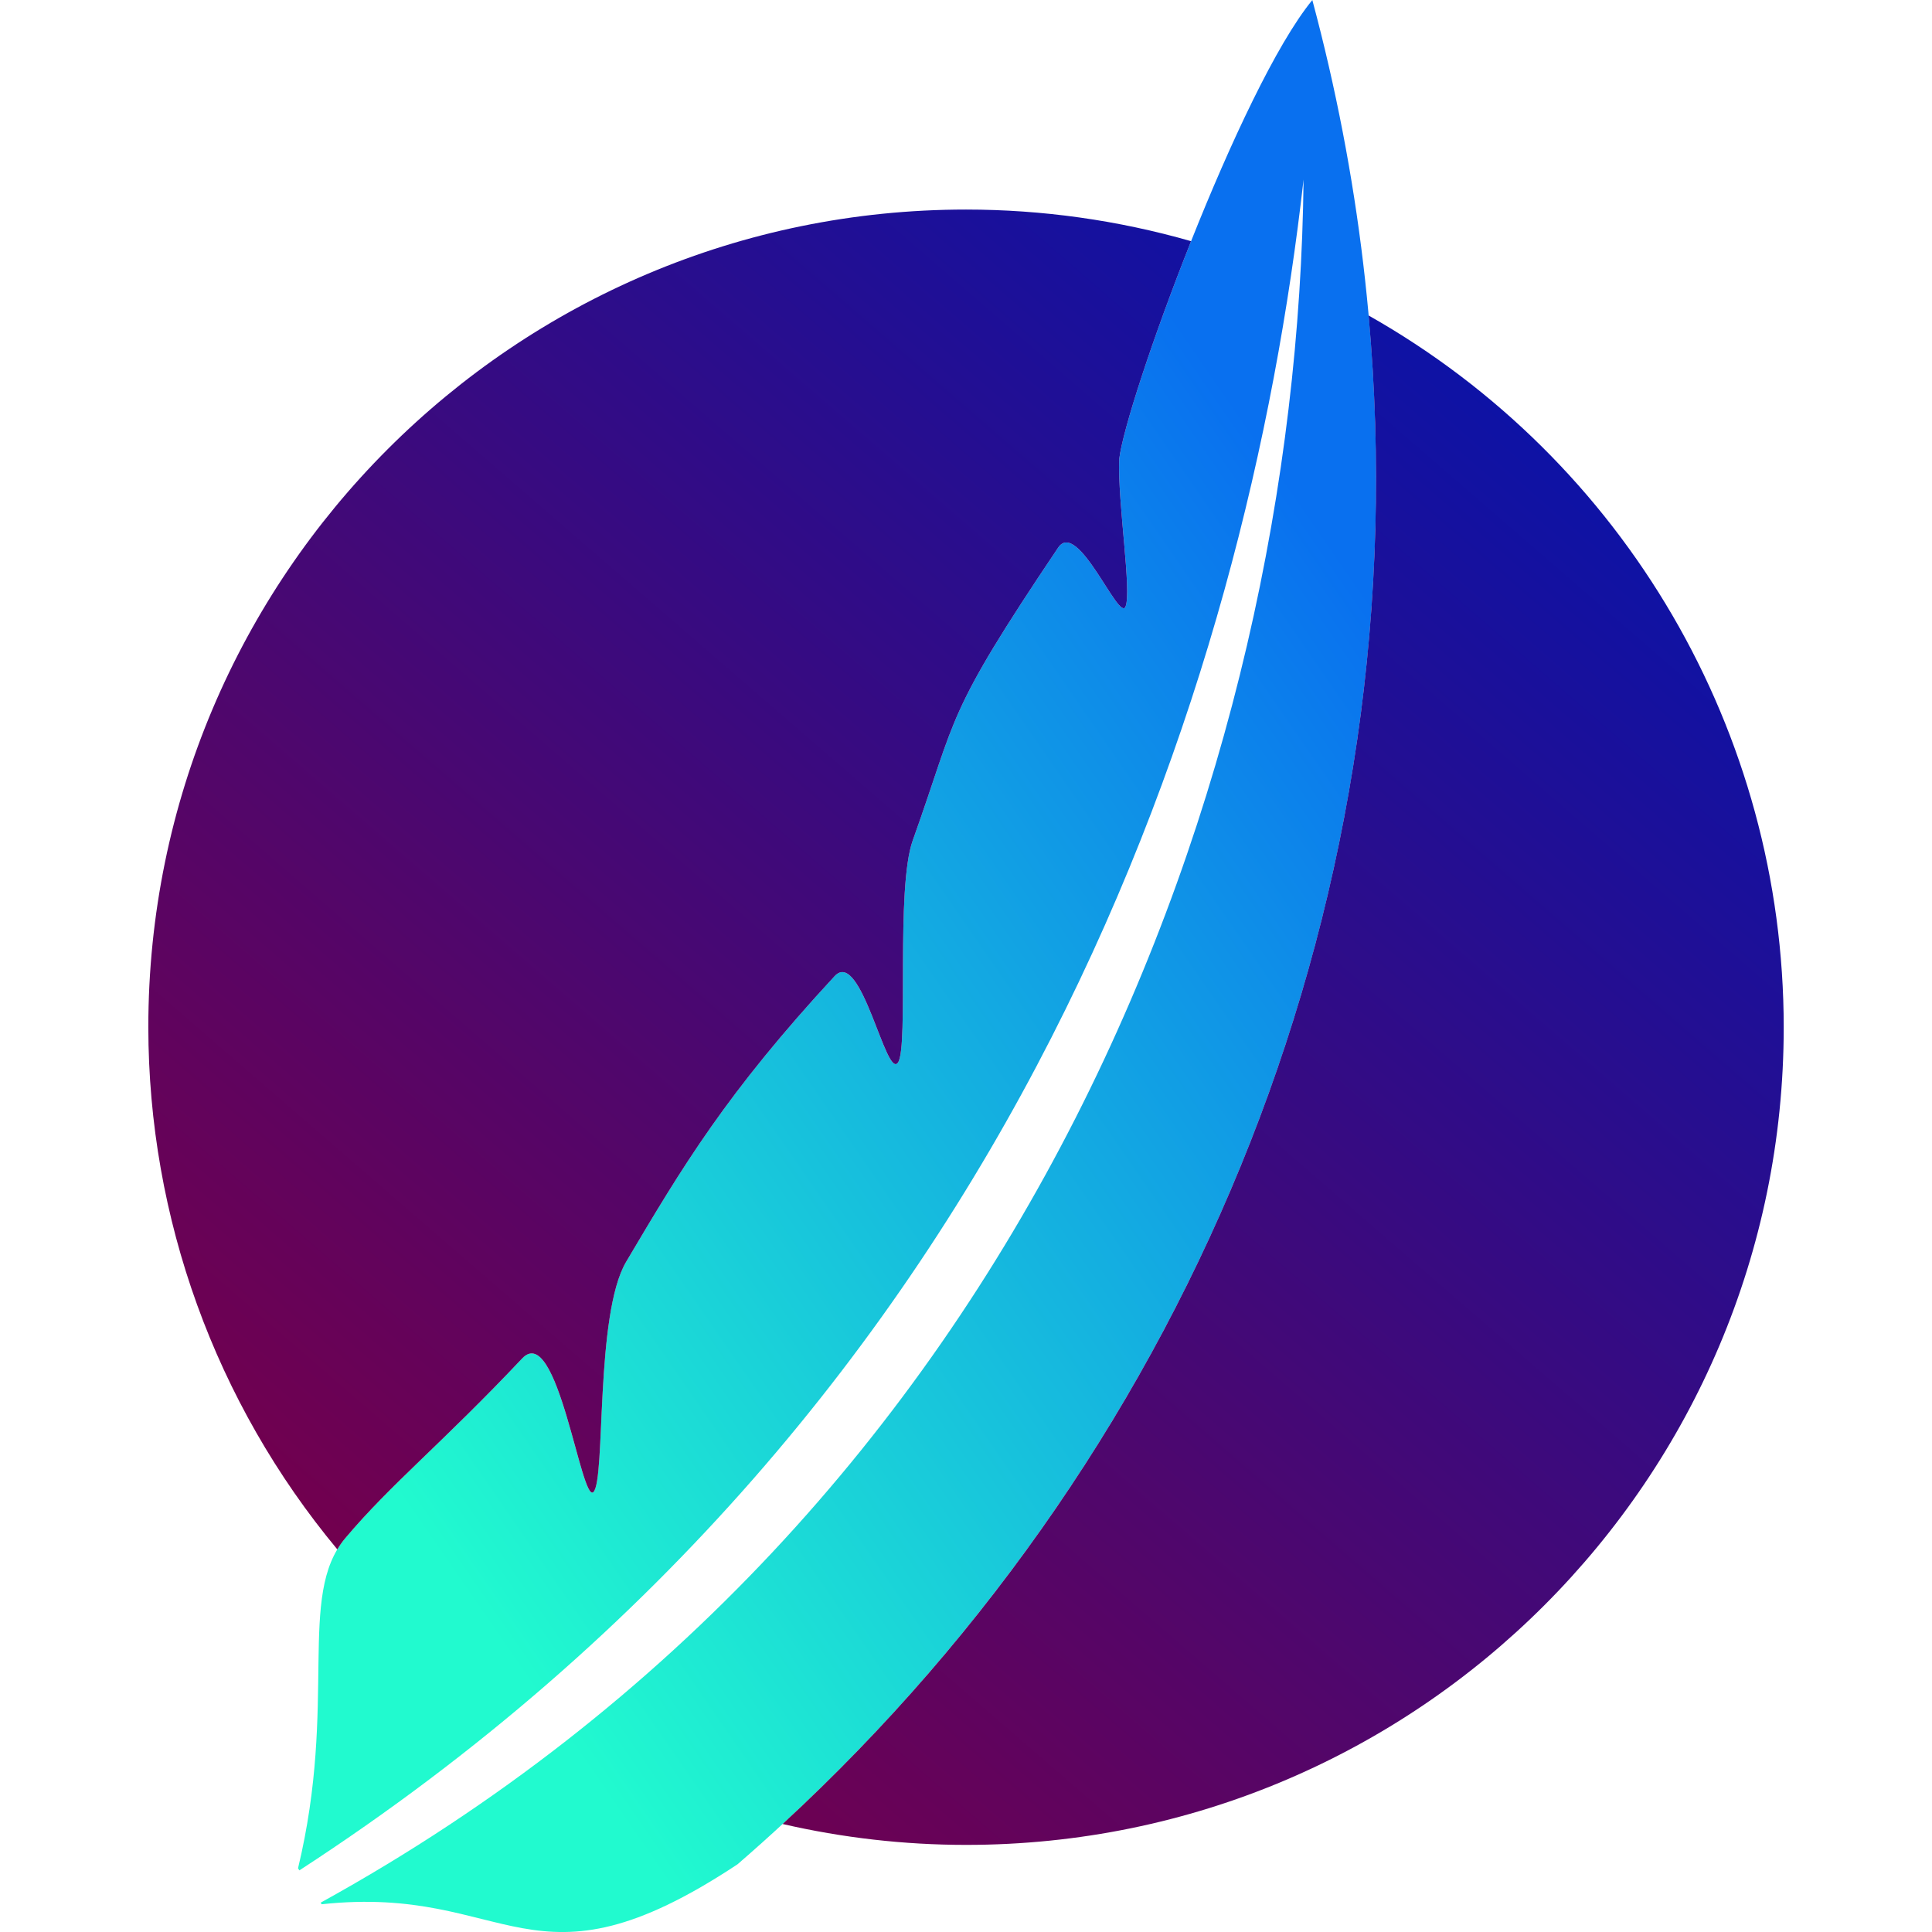
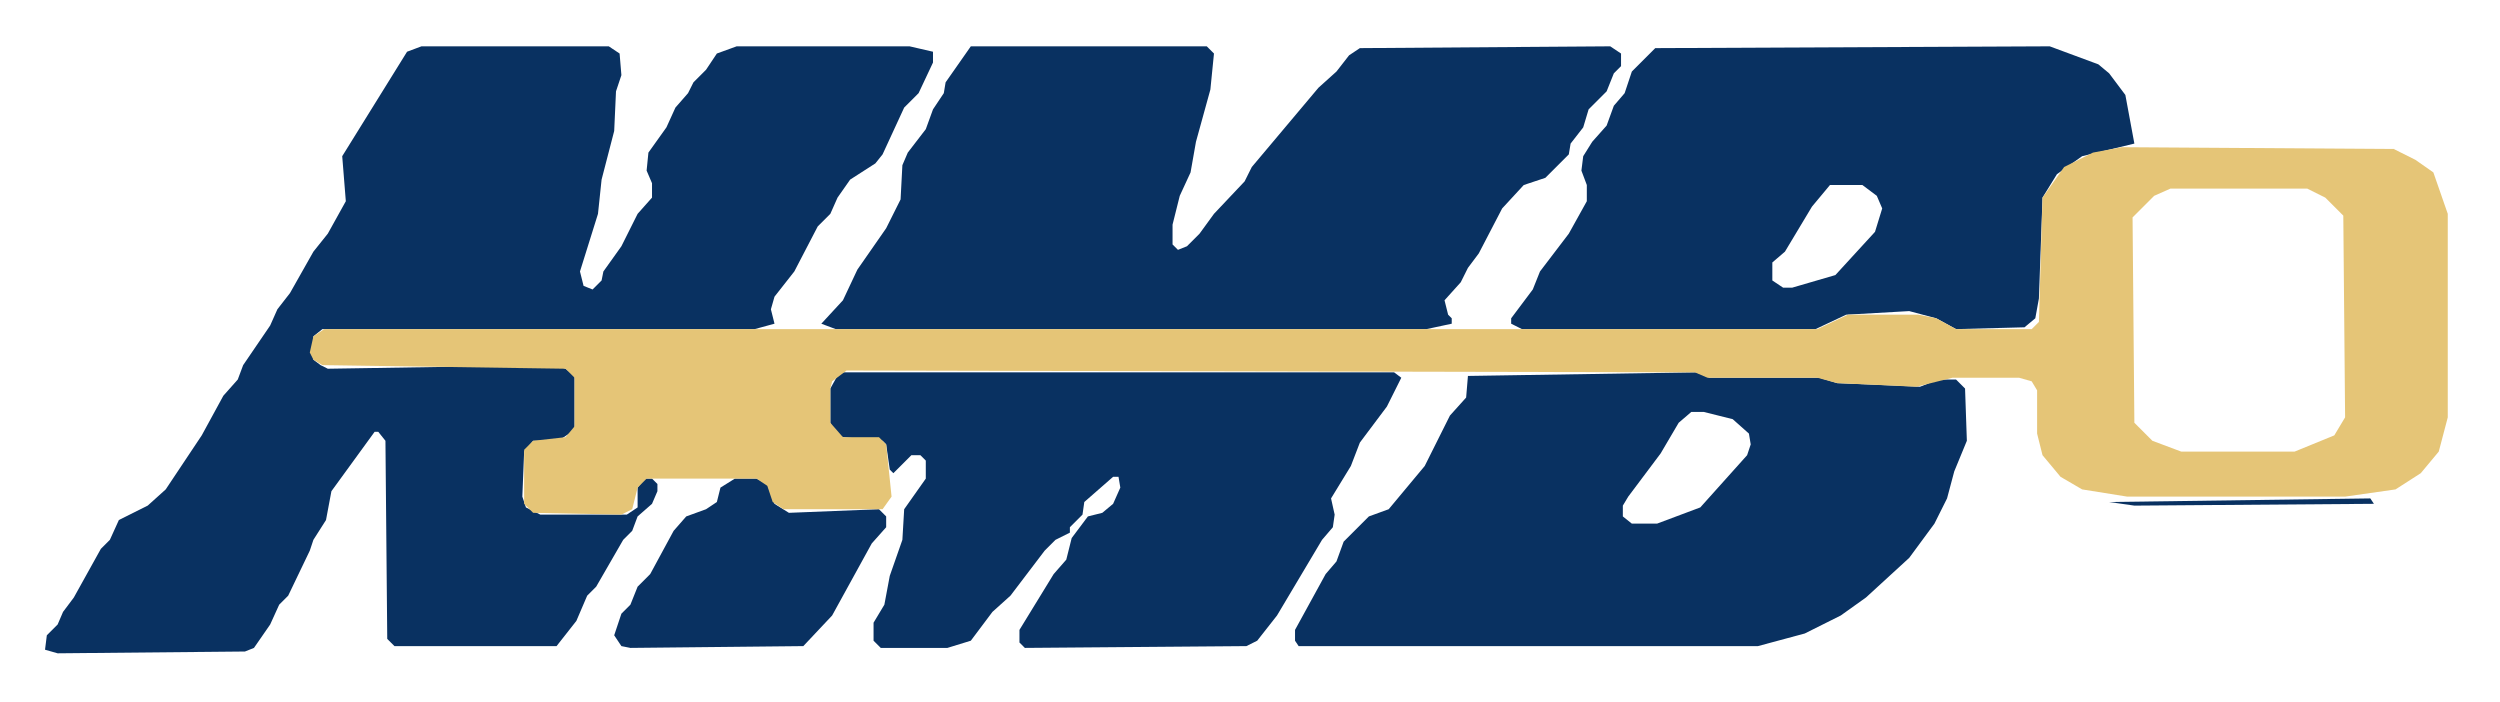
- <svg xmlns="http://www.w3.org/2000/svg" xmlns:xlink="http://www.w3.org/1999/xlink" width="512" height="512" version="1.1" viewBox="0 0 512 512">
-   <defs>
-     <linearGradient id="linearGradient22708">
-       <stop stop-color="#21facf" offset="0" />
-       <stop stop-color="#0970ef" offset="1" />
-     </linearGradient>
-     <linearGradient id="linearGradient6949" x1="68.454" x2="198.59" y1="246.73" y2="96.35" gradientTransform="translate(-5.754,-56.594)" gradientUnits="userSpaceOnUse">
-       <stop stop-color="#72004e" offset="0" />
-       <stop stop-color="#0015b1" offset="1" />
-     </linearGradient>
-     <linearGradient id="linearGradient22718" x1="56.735" x2="155.2" y1="246.96" y2="58.575" gradientUnits="userSpaceOnUse">
-       <stop stop-color="#4f00da" offset="0" />
-       <stop stop-color="#e5311b" offset="1" />
-     </linearGradient>
-     <linearGradient id="linearGradient23463" x1="68.454" x2="198.59" y1="246.73" y2="96.35" gradientUnits="userSpaceOnUse" xlink:href="#linearGradient22708" />
-     <linearGradient id="linearGradient903" x1="54.478" x2="192.1" y1="247.56" y2="9.809" gradientTransform="matrix(.87923 0 0 .87923 -9.551 48.787)" gradientUnits="userSpaceOnUse">
-       <stop stop-color="#dc180d" offset="0" />
-       <stop stop-color="#f96e20" offset=".5" />
-       <stop stop-color="#f4ce41" offset="1" />
-     </linearGradient>
-     <linearGradient id="linearGradient918" x1="39.468" x2="154.99" y1="204.22" y2="124.47" gradientUnits="userSpaceOnUse" xlink:href="#linearGradient22708" />
-   </defs>
-   <g transform="matrix(2.473 0 0 2.473 -4.8978 -4.8812)">
-     <path transform="translate(-5.5496,-57.412)" d="m148.16 59.393c-7.71 9.399-19.951 42.888-20.696 49.204-0.17 4.674 1.373 14.231 0.672 15.805-0.719 1.613-5.117-9.446-7.215-6.327-12.219 18.168-10.7 17.731-15.582 31.378-1.836 5.131-0.424 21.99-1.567 23.773-1.273 1.987-3.962-12.31-6.806-9.236-11.603 12.54-16.279 20.379-22.336 30.607-3.359 5.673-2.182 23.33-3.506 24.674-1.302 1.321-3.857-18.326-7.644-14.309-8.519 9.038-14.054 13.441-18.946 19.252-5.198 6.174-0.783 17.584-5.067 35.383l0.145 0.221c77.447-50.308 101.52-127.16 107.61-181.19-0.681 63.93-29.41 142.78-105.33 184.65l0.113 0.171c20.241-2.181 22.307 10.458 44.562-4.284 55.792-48.277 81.856-124.29 61.593-199.78z" display="none" fill="url(#linearGradient903)" />
-     <path transform="translate(-5.5498,-57.412)" d="m148.16 59.393c-7.71 9.399-19.951 42.888-20.696 49.204-0.17 4.674 1.373 14.231 0.672 15.805-0.719 1.613-5.117-9.446-7.215-6.327-12.219 18.168-10.7 17.731-15.582 31.378-1.836 5.131-0.424 21.99-1.567 23.773-1.273 1.987-3.962-12.31-6.806-9.236-11.603 12.54-16.279 20.379-22.336 30.607-3.359 5.673-2.182 23.33-3.506 24.674-1.302 1.321-3.857-18.326-7.644-14.309-8.519 9.038-14.054 13.441-18.946 19.252-5.198 6.174-0.783 17.584-5.067 35.383l0.145 0.221c77.447-50.308 101.52-127.16 107.61-181.19-0.681 63.93-29.41 142.78-105.33 184.65l0.113 0.171c20.241-2.181 22.307 10.458 44.562-4.284 55.792-48.277 81.856-124.29 61.593-199.78z" fill="url(#linearGradient918)" />
-     <g transform="translate(0 2.0218e-5)">
-       <path transform="translate(-5.7543,-56.594)" d="m111.25 81.024c-48.394-1.5e-5 -87.625 39.231-87.625 87.625 0.017 20.443 7.182 40.236 20.253 55.954 0.252-0.422 0.536-0.824 0.858-1.206 4.892-5.81 10.427-10.214 18.946-19.252 3.787-4.018 6.341 15.63 7.644 14.309 1.324-1.344 0.147-19.001 3.506-24.674 6.056-10.228 10.733-18.067 22.336-30.607 2.844-3.074 5.533 11.223 6.806 9.236 1.142-1.782-0.269-18.641 1.566-23.773 4.882-13.647 3.363-13.21 15.582-31.378 2.098-3.119 6.496 7.94 7.215 6.327 0.701-1.573-0.842-11.131-0.672-15.805 0.372-3.15 3.604-13.059 7.705-23.367-7.843-2.247-15.962-3.388-24.12-3.389zm43.142 11.356c5.566 61.595-18.426 120.7-62.796 161.65 6.446 1.486 13.04 2.237 19.655 2.239 48.394 1e-5 87.625-39.231 87.625-87.625-3.1e-4 -31.581-16.995-60.719-44.484-76.268z" display="none" fill="url(#linearGradient22718)" />
-       <path transform="translate(-5.754,-56.594)" d="m111.25 81.024c-48.394-1.5e-5 -87.625 39.231-87.625 87.625 0.017 20.443 7.182 40.236 20.253 55.954 0.252-0.422 0.536-0.824 0.858-1.206 4.892-5.81 10.427-10.214 18.946-19.252 3.787-4.018 6.341 15.63 7.644 14.309 1.324-1.344 0.147-19.001 3.506-24.674 6.056-10.228 10.733-18.067 22.336-30.607 2.844-3.074 5.533 11.223 6.806 9.236 1.142-1.782-0.269-18.641 1.566-23.773 4.882-13.647 3.363-13.21 15.582-31.378 2.098-3.119 6.496 7.94 7.215 6.327 0.701-1.573-0.842-11.131-0.672-15.805 0.372-3.15 3.604-13.059 7.705-23.367-7.843-2.247-15.962-3.388-24.12-3.389zm43.142 11.356c5.566 61.595-18.426 120.7-62.796 161.65 6.446 1.486 13.04 2.237 19.655 2.239 48.394 1e-5 87.625-39.231 87.625-87.625-3.1e-4 -31.581-16.995-60.719-44.484-76.268z" display="none" fill="url(#linearGradient23463)" />
-       <path d="m105.5 24.43c-48.394-1.5e-5 -87.625 39.231-87.625 87.625 0.017 20.443 7.182 40.236 20.253 55.954 0.252-0.422 0.536-0.824 0.858-1.206 4.892-5.81 10.427-10.214 18.946-19.252 3.787-4.018 6.341 15.63 7.644 14.309 1.324-1.344 0.147-19.001 3.506-24.674 6.056-10.228 10.733-18.067 22.336-30.607 2.844-3.074 5.533 11.223 6.806 9.236 1.142-1.782-0.269-18.641 1.566-23.773 4.882-13.647 3.363-13.21 15.582-31.378 2.098-3.119 6.496 7.94 7.215 6.327 0.701-1.573-0.842-11.131-0.672-15.805 0.372-3.15 3.604-13.059 7.705-23.367-7.843-2.247-15.962-3.388-24.12-3.389zm43.142 11.356c5.566 61.595-18.426 120.7-62.796 161.65 6.446 1.486 13.04 2.237 19.655 2.239 48.394 1e-5 87.625-39.231 87.625-87.625-3.1e-4 -31.581-16.995-60.719-44.484-76.268z" fill="url(#linearGradient6949)" />
-     </g>
-   </g>
+ <svg xmlns="http://www.w3.org/2000/svg" viewBox="0 0 138.8 38.8" width="139" height="39" role="img" aria-label="NMB">
+   <path fill="#093161" fill-rule="evenodd" d="M117.1 27.8 118.5 28.0 131.8 27.9 131.6 27.6ZM49.2 28.6 48.8 28.2 43.8 28.4 43.0 27.9 42.6 26.8 42.0 26.5 40.8 26.5 40.0 27.0 39.8 27.8 39.2 28.2 38.1 28.6 37.4 29.4 36.1 31.8 35.4 32.5 35.0 33.5 34.5 34.0 34.1 35.2 34.5 35.8 35.0 35.9 44.6 35.8 46.2 34.1 48.4 30.1 49.2 29.2ZM71.9 35.5 72.1 35.8 97.6 35.8 100.2 35.1 102.2 34.1 103.6 33.1 106.0 30.9 107.4 29.0 108.1 27.6 108.5 26.1 109.2 24.4 109.1 21.5 108.6 21.0 107.6 21.0 106.6 21.4 102.0 21.2 101.0 20.9 94.9 20.9 94.2 20.6 81.5 20.8 81.4 22.0 80.5 23.0 79.1 25.8 77.1 28.2 76.0 28.6 74.6 30.0 74.2 31.1 73.6 31.8 71.9 34.9ZM97.1 24.0 97.2 24.6 97.0 25.2 94.4 28.1 92.0 29.0 90.6 29.0 90.1 28.6 90.1 28.0 90.4 27.5 92.2 25.1 93.2 23.4 93.9 22.8 94.6 22.8 96.2 23.2ZM48.5 35.5 48.9 35.9 52.6 35.9 53.9 35.5 55.1 33.9 56.1 33.0 58.0 30.5 58.6 29.9 59.4 29.5 59.4 29.2 60.1 28.5 60.2 27.8 61.8 26.4 62.1 26.4 62.2 27.0 61.8 27.9 61.2 28.4 60.4 28.6 59.5 29.8 59.2 31.0 58.5 31.8 56.6 34.9 56.6 35.6 56.9 35.9 69.2 35.8 69.8 35.5 70.9 34.1 73.4 29.9 74.0 29.2 74.1 28.5 73.9 27.6 75.0 25.8 75.5 24.5 77.0 22.5 77.8 20.9 77.4 20.6 46.6 20.6 46.1 21.5 46.1 23.4 46.4 24.0 46.8 24.2 49.0 24.4 49.2 24.6 49.4 26.0 49.6 26.2 50.6 25.2 51.1 25.2 51.4 25.5 51.4 26.5 50.2 28.2 50.1 29.9 49.4 31.9 49.1 33.5 48.5 34.5ZM83.9 17.9 84.5 18.2 100.8 18.2 102.5 17.4 106.0 17.2 107.5 17.6 108.6 18.2 112.4 18.1 113.0 17.6 113.2 16.5 113.4 10.9 114.2 9.6 115.6 8.6 118.5 7.9 118.0 5.2 117.1 4.0 116.5 3.5 113.8 2.5 91.9 2.6 90.6 3.9 90.2 5.1 89.6 5.8 89.2 6.9 88.4 7.8 87.9 8.6 87.8 9.4 88.1 10.2 88.1 11.1 87.1 12.9 85.5 15.0 85.1 16.0 83.9 17.6ZM104.2 10.8 104.5 11.5 104.1 12.8 101.9 15.2 99.5 15.9 99.0 15.9 98.4 15.5 98.4 14.5 99.1 13.9 100.6 11.4 101.6 10.2 103.4 10.2ZM51.8 2.8 50.5 2.5 40.9 2.5 39.8 2.9 39.2 3.8 38.5 4.5 38.2 5.1 37.5 5.9 37.0 7.0 36.0 8.4 35.9 9.4 36.2 10.1 36.2 10.9 35.4 11.8 34.5 13.6 33.5 15.0 33.4 15.5 32.9 16.0 32.4 15.8 32.2 15.0 33.2 11.8 33.4 9.9 34.1 7.2 34.2 5.0 34.5 4.1 34.4 2.9 33.8 2.5 23.4 2.5 22.6 2.8 19.0 8.6 19.2 11.1 18.2 12.9 17.4 13.9 16.1 16.2 15.4 17.1 15.0 18.0 13.5 20.2 13.2 21.0 12.4 21.9 11.2 24.1 9.2 27.1 8.2 28.0 6.6 28.8 6.1 29.9 5.6 30.4 4.1 33.1 3.5 33.9 3.2 34.6 2.6 35.2 2.5 36.0 3.2 36.2 13.6 36.1 14.1 35.9 15.0 34.6 15.5 33.5 16.0 33.0 17.2 30.5 17.4 29.9 18.1 28.8 18.4 27.2 20.8 23.9 21.0 23.9 21.4 24.4 21.5 35.4 21.9 35.8 30.9 35.8 32.0 34.4 32.6 33.0 33.1 32.5 34.6 29.9 35.1 29.4 35.4 28.6 36.2 27.9 36.5 27.2 36.5 26.8 36.2 26.5 35.8 26.5 35.4 27.0 35.4 28.1 34.8 28.5 30.0 28.5 29.2 28.1 29.0 27.5 29.1 25.0 29.6 24.4 31.0 24.4 31.9 23.8 31.9 20.8 31.4 20.4 30.8 20.2 18.2 20.4 17.8 20.2 17.4 19.9 17.4 18.6 17.9 18.2 41.9 18.2 43.0 17.9 42.8 17.1 43.0 16.4 44.1 15.0 45.4 12.5 46.1 11.8 46.5 10.9 47.2 9.9 48.6 9.0 49.0 8.5 50.2 5.9 51.0 5.1 51.8 3.4ZM45.6 17.9 46.4 18.2 79.2 18.2 80.6 17.9 80.6 17.6 80.4 17.4 80.2 16.6 81.1 15.6 81.5 14.8 82.1 14.0 83.4 11.5 84.6 10.2 85.8 9.8 87.1 8.5 87.2 7.9 87.9 7.0 88.2 6.0 89.2 5.0 89.6 4.0 90.0 3.6 90.0 2.9 89.4 2.5 75.5 2.6 74.9 3.0 74.2 3.9 73.2 4.8 69.5 9.2 69.1 10.0 67.4 11.8 66.6 12.9 65.9 13.6 65.4 13.8 65.1 13.5 65.1 12.4 65.5 10.8 66.1 9.5 66.4 7.8 67.2 4.9 67.4 2.9 67.0 2.5 53.9 2.5 52.5 4.5 52.4 5.1 51.8 6.0 51.4 7.1 50.4 8.4 50.1 9.1 50.0 11.0 49.2 12.6 47.6 14.9 46.8 16.6Z" />
+   <path fill="#E5C577" fill-rule="evenodd" d="M135.9 11.8 135.1 9.5 134.1 8.8 132.9 8.2 117.8 8.1 116.2 8.4 114.6 9.2 113.4 10.9 113.2 17.8 112.8 18.2 108.6 18.2 107.5 17.6 106.5 17.4 102.6 17.4 100.9 18.2 18.0 18.2 17.4 18.6 17.2 19.5 17.4 19.9 17.9 20.2 31.4 20.4 31.9 20.9 31.9 23.6 31.4 24.2 29.6 24.4 29.1 24.9 29.1 27.9 29.6 28.4 34.5 28.5 35.1 28.2 35.4 27.0 35.9 26.5 42.0 26.5 42.6 26.9 42.9 27.8 43.5 28.2 49.0 28.2 49.5 27.5 49.2 24.6 48.8 24.2 46.8 24.2 46.1 23.4 46.1 21.5 46.2 21.1 47.0 20.5 94.1 20.6 94.8 20.9 100.9 20.9 102.0 21.2 106.4 21.4 108.4 20.9 112.1 20.9 112.8 21.1 113.1 21.6 113.1 24.0 113.4 25.2 114.4 26.4 115.6 27.1 118.1 27.5 130.2 27.5 133.0 27.1 134.4 26.2 135.4 25.0 135.9 23.1ZM119.6 10.8 120.5 10.4 128.1 10.4 129.1 10.9 130.1 11.9 130.2 23.1 129.6 24.1 127.4 25.0 121.1 25.0 119.5 24.4 118.5 23.4 118.4 12.0Z" />
</svg>
